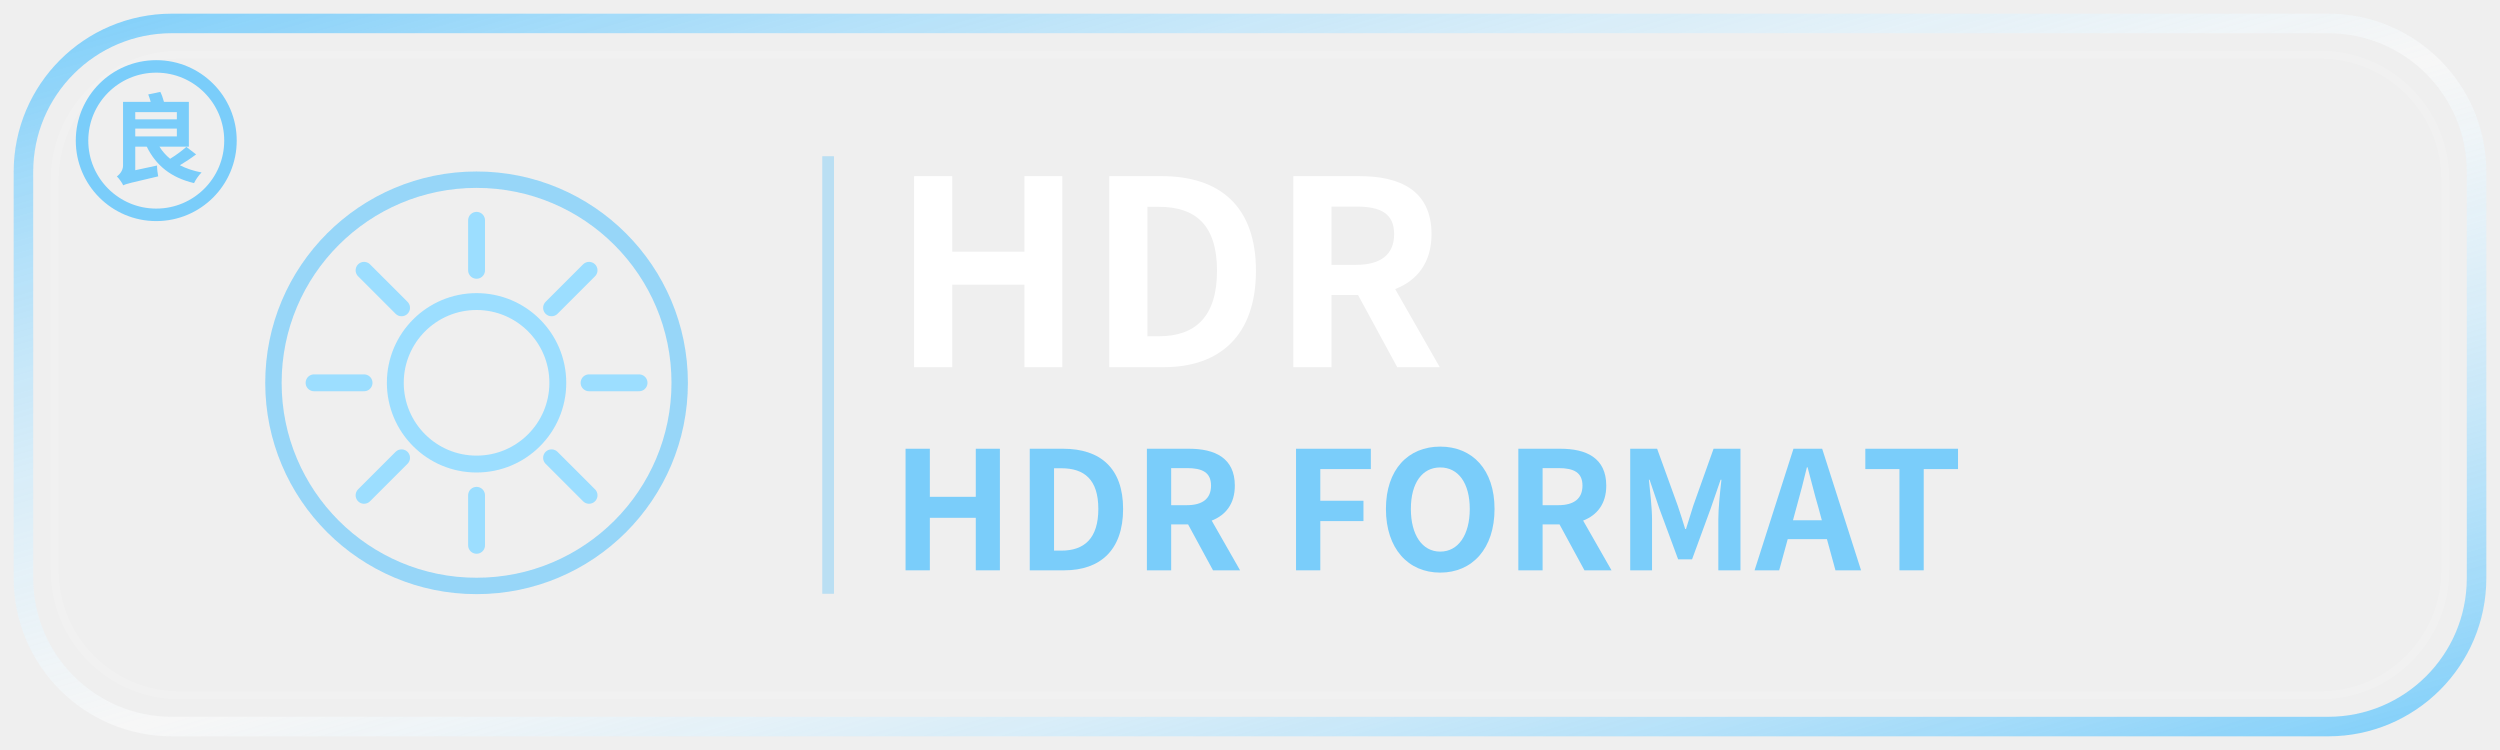
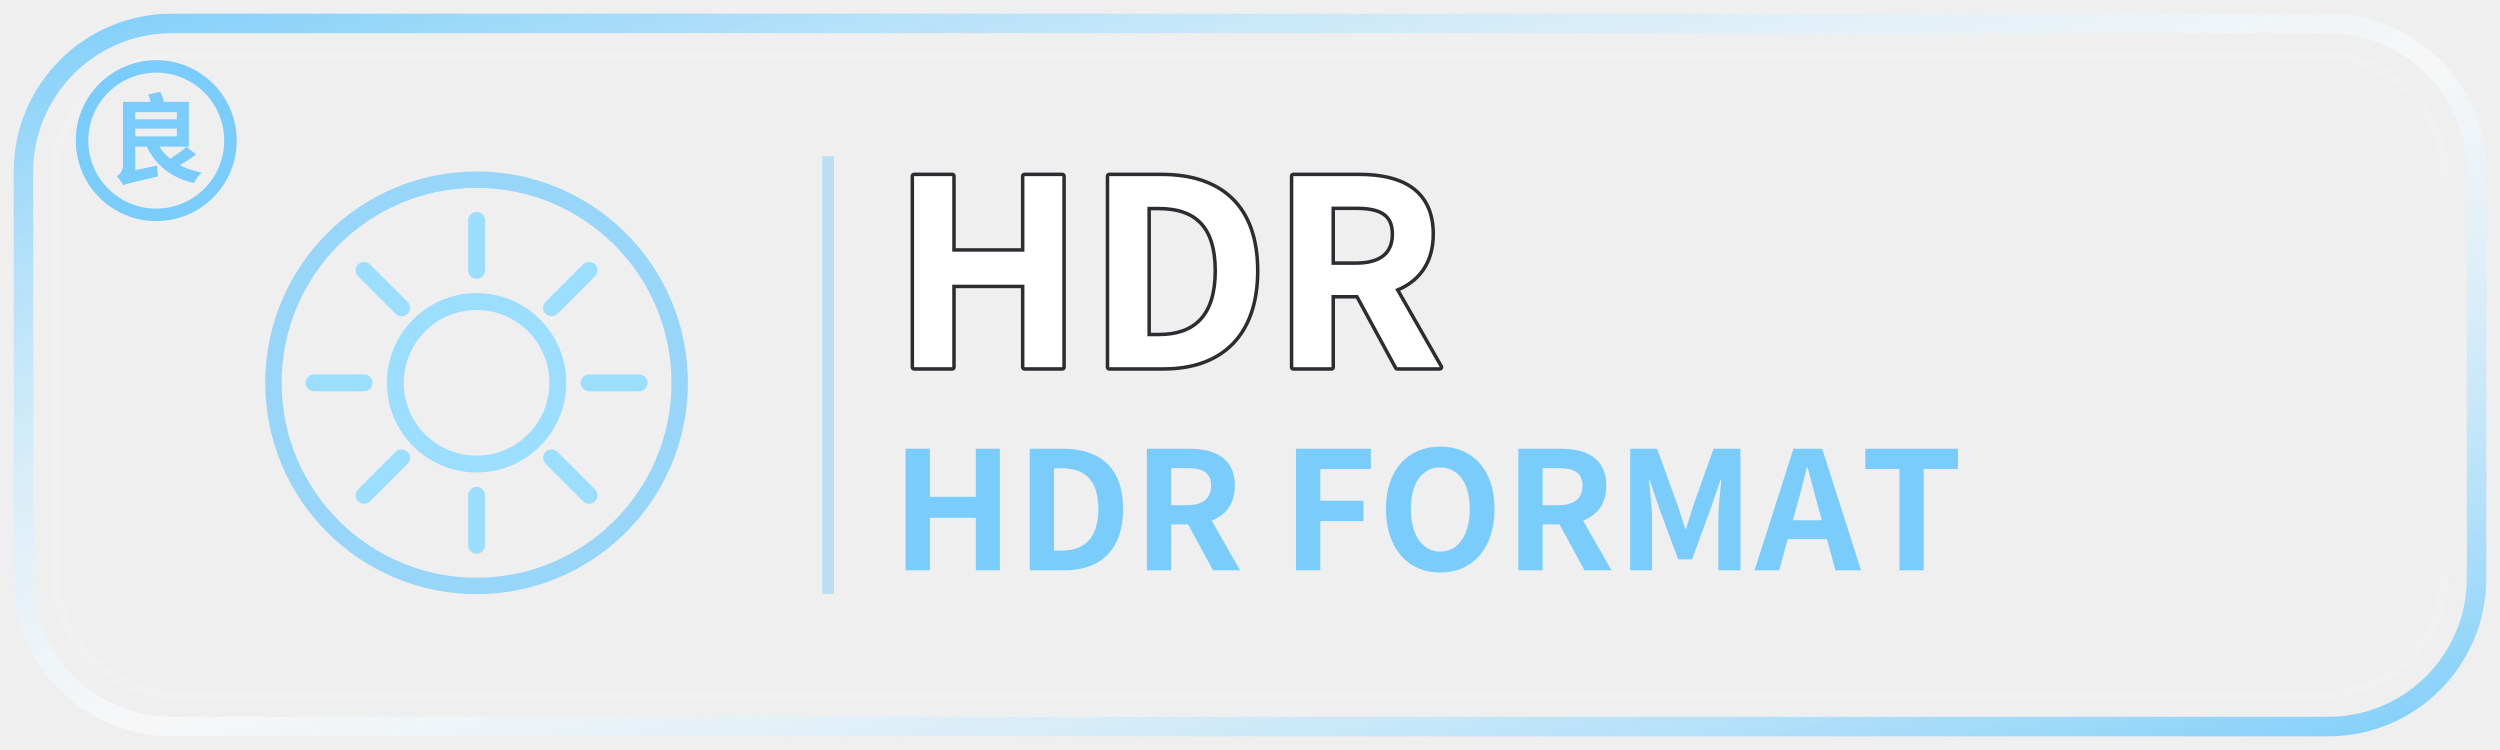
<svg xmlns="http://www.w3.org/2000/svg" width="320" height="96" viewBox="0 0 320 96" preserveAspectRatio="xMidYMid meet" overflow="hidden">
  <rect x="0" y="0" width="320" height="96" fill="#000000" fill-opacity="0.004" />
  <defs>
    <linearGradient id="edge" x1="0" y1="0" x2="1" y2="1">
      <stop offset="0" stop-color="#7ACDFA" stop-opacity=".95" />
      <stop offset=".52" stop-color="#FFFFFF" stop-opacity=".48" />
      <stop offset="1" stop-color="#7ACDFA" stop-opacity=".95" />
    </linearGradient>
  </defs>
  <rect x="3" y="3" width="314" height="90" rx="19" fill="none" stroke="url(#edge)" stroke-width="2.5" />
  <rect x="7" y="7" width="306" height="82" rx="16" fill="none" stroke="#FFFFFF" stroke-opacity=".14" stroke-width="1" />
  <circle cx="20" cy="18" r="9.5" fill="none" stroke="#7ACDFA" stroke-width="1.6" />
  <g aria-label="良" fill="#7ACDFA" transform="translate(13.75 22.5) scale(0.0125 -0.0125)">
    <path d="M711 483V403H285V483ZM711 578H285V652H711ZM162 -98C191 -82 239 -72 520 -6C514 20 508 71 508 105L285 57V298H403C498 105 651 -19 887 -75C902 -42 937 8 964 34C880 50 806 75 742 108C797 141 857 180 908 219L808 296C765 257 701 210 642 174C598 210 562 251 533 298H834V757H579C570 790 557 829 542 859L418 833C427 810 436 783 443 757H160V105C160 51 122 12 97 -7C117 -26 151 -72 162 -98Z" transform="translate(0 0)" />
  </g>
  <circle cx="61" cy="49" r="26" fill="none" stroke="#7ACDFA" stroke-width="2.1" stroke-opacity=".75" />
  <g transform="translate(37 25) scale(.8)">
    <circle cx="30" cy="30" r="13" fill="none" stroke="#9CDEFF" stroke-width="2.7" stroke-linecap="round" stroke-linejoin="round" />
    <path d="M30 4v8m0 36v8M4 30h8m36 0h8M12 12l6 6m24 24 6 6M12 48l6-6m24-24 6-6" fill="none" stroke="#9CDEFF" stroke-width="2.7" stroke-linecap="round" stroke-linejoin="round" />
  </g>
  <path d="M106 20v56" stroke="#7ACDFA" stroke-opacity=".45" stroke-width="1.5" />
-   <g aria-label="HDR" fill="#FFFFFF" transform="translate(114 47) scale(0.033 -0.033)">
+   <g aria-label="HDR" fill="#FFFFFF" transform="translate(114 47) scale(0.033 -0.033)" stroke="#1B1D21" stroke-opacity="0.92" stroke-width="27.27" stroke-linejoin="round" paint-order="stroke fill">
    <path d="M91 0H239V320H519V0H666V741H519V448H239V741H91Z" transform="translate(0 0)" />
    <path d="M91 0H302C521 0 660 124 660 374C660 623 521 741 294 741H91ZM239 120V622H284C423 622 509 554 509 374C509 194 423 120 284 120Z" transform="translate(757 0)" />
    <path d="M239 397V623H335C430 623 482 596 482 516C482 437 430 397 335 397ZM494 0H659L486 303C571 336 627 405 627 516C627 686 504 741 348 741H91V0H239V280H342Z" transform="translate(1471 0)" />
  </g>
  <g aria-label="HDR FORMAT" fill="#7ACDFA" transform="translate(114 73) scale(0.021 -0.021)">
    <path d="M91 0H239V320H519V0H666V741H519V448H239V741H91Z" transform="translate(0 0)" />
    <path d="M91 0H302C521 0 660 124 660 374C660 623 521 741 294 741H91ZM239 120V622H284C423 622 509 554 509 374C509 194 423 120 284 120Z" transform="translate(757 0)" />
    <path d="M239 397V623H335C430 623 482 596 482 516C482 437 430 397 335 397ZM494 0H659L486 303C571 336 627 405 627 516C627 686 504 741 348 741H91V0H239V280H342Z" transform="translate(1471 0)" />
    <path d="M91 0H239V300H502V424H239V617H547V741H91Z" transform="translate(2380 0)" />
    <path d="M385 -14C581 -14 716 133 716 374C716 614 581 754 385 754C189 754 54 614 54 374C54 133 189 -14 385 -14ZM385 114C275 114 206 216 206 374C206 532 275 627 385 627C495 627 565 532 565 374C565 216 495 114 385 114Z" transform="translate(2965 0)" />
    <path d="M239 397V623H335C430 623 482 596 482 516C482 437 430 397 335 397ZM494 0H659L486 303C571 336 627 405 627 516C627 686 504 741 348 741H91V0H239V280H342Z" transform="translate(3735 0)" />
    <path d="M91 0H224V309C224 380 212 482 205 552H209L268 378L383 67H468L582 378L642 552H647C639 482 628 380 628 309V0H763V741H599L475 393C460 348 447 299 431 252H426C411 299 397 348 381 393L255 741H91Z" transform="translate(4417 0)" />
    <path d="M-4 0H146L198 190H437L489 0H645L408 741H233ZM230 305 252 386C274 463 295 547 315 628H319C341 549 361 463 384 386L406 305Z" transform="translate(5270 0)" />
    <path d="M238 0H386V617H595V741H30V617H238Z" transform="translate(5911 0)" />
  </g>
</svg>
